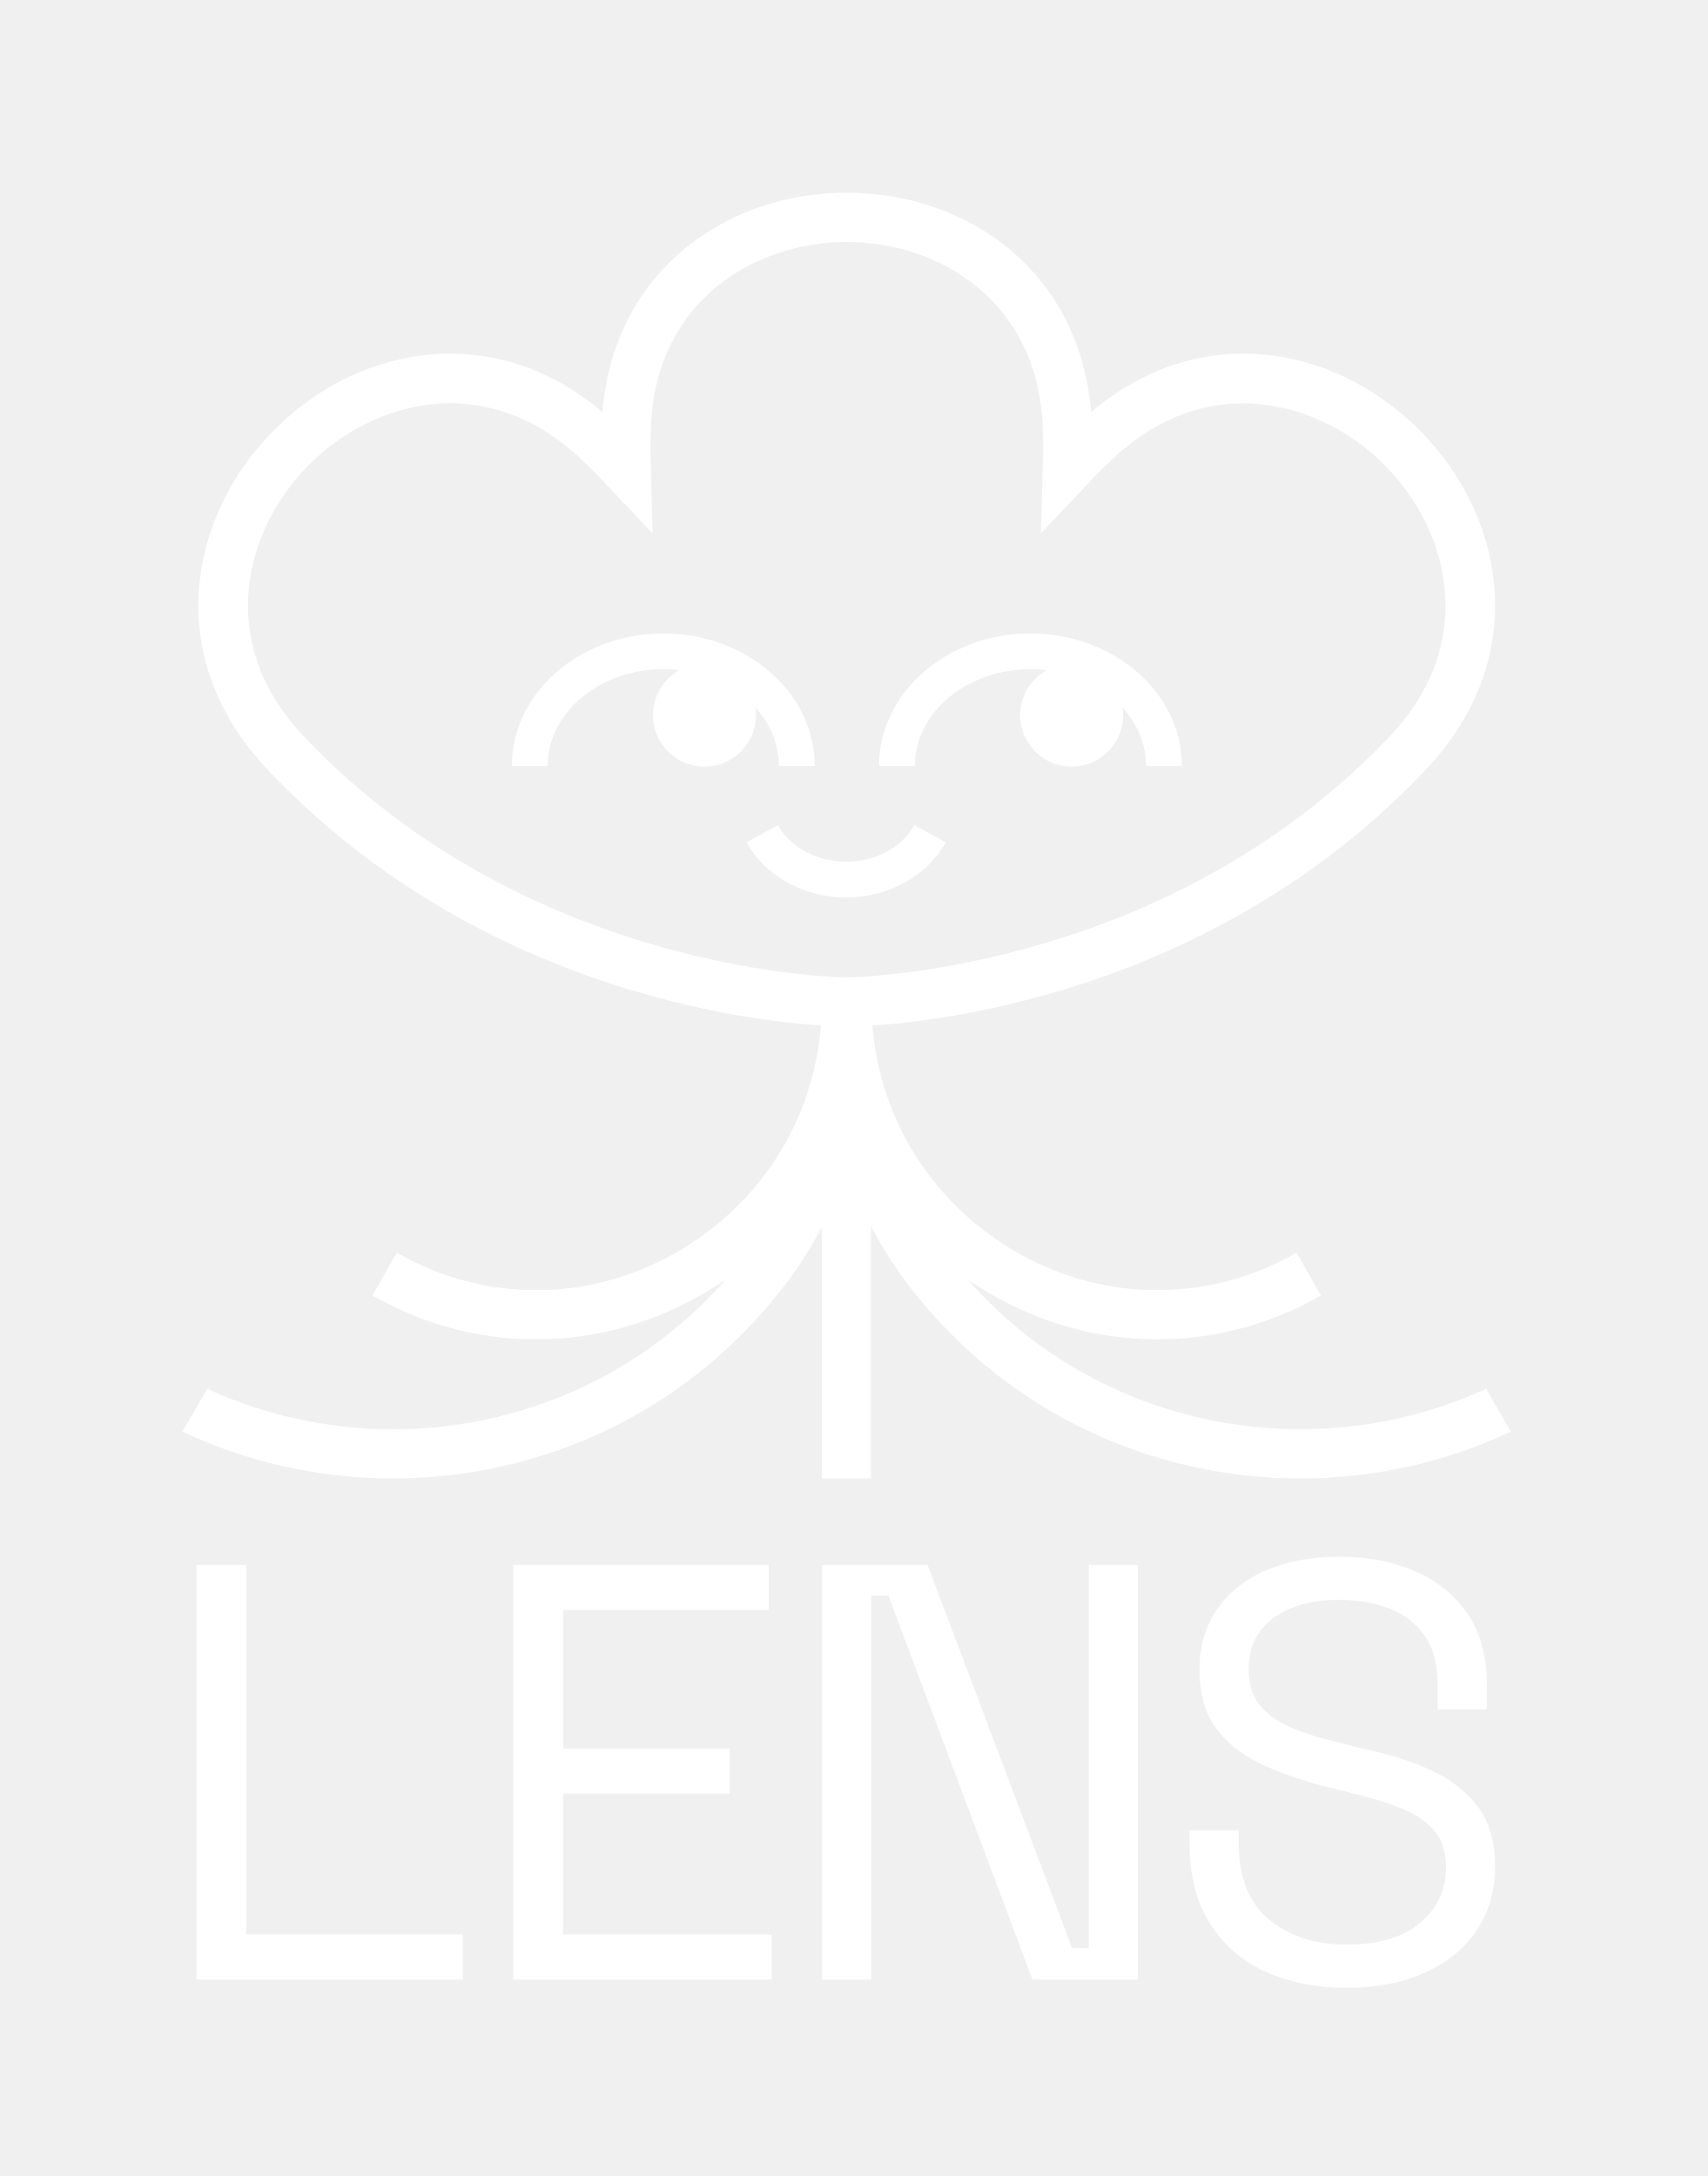
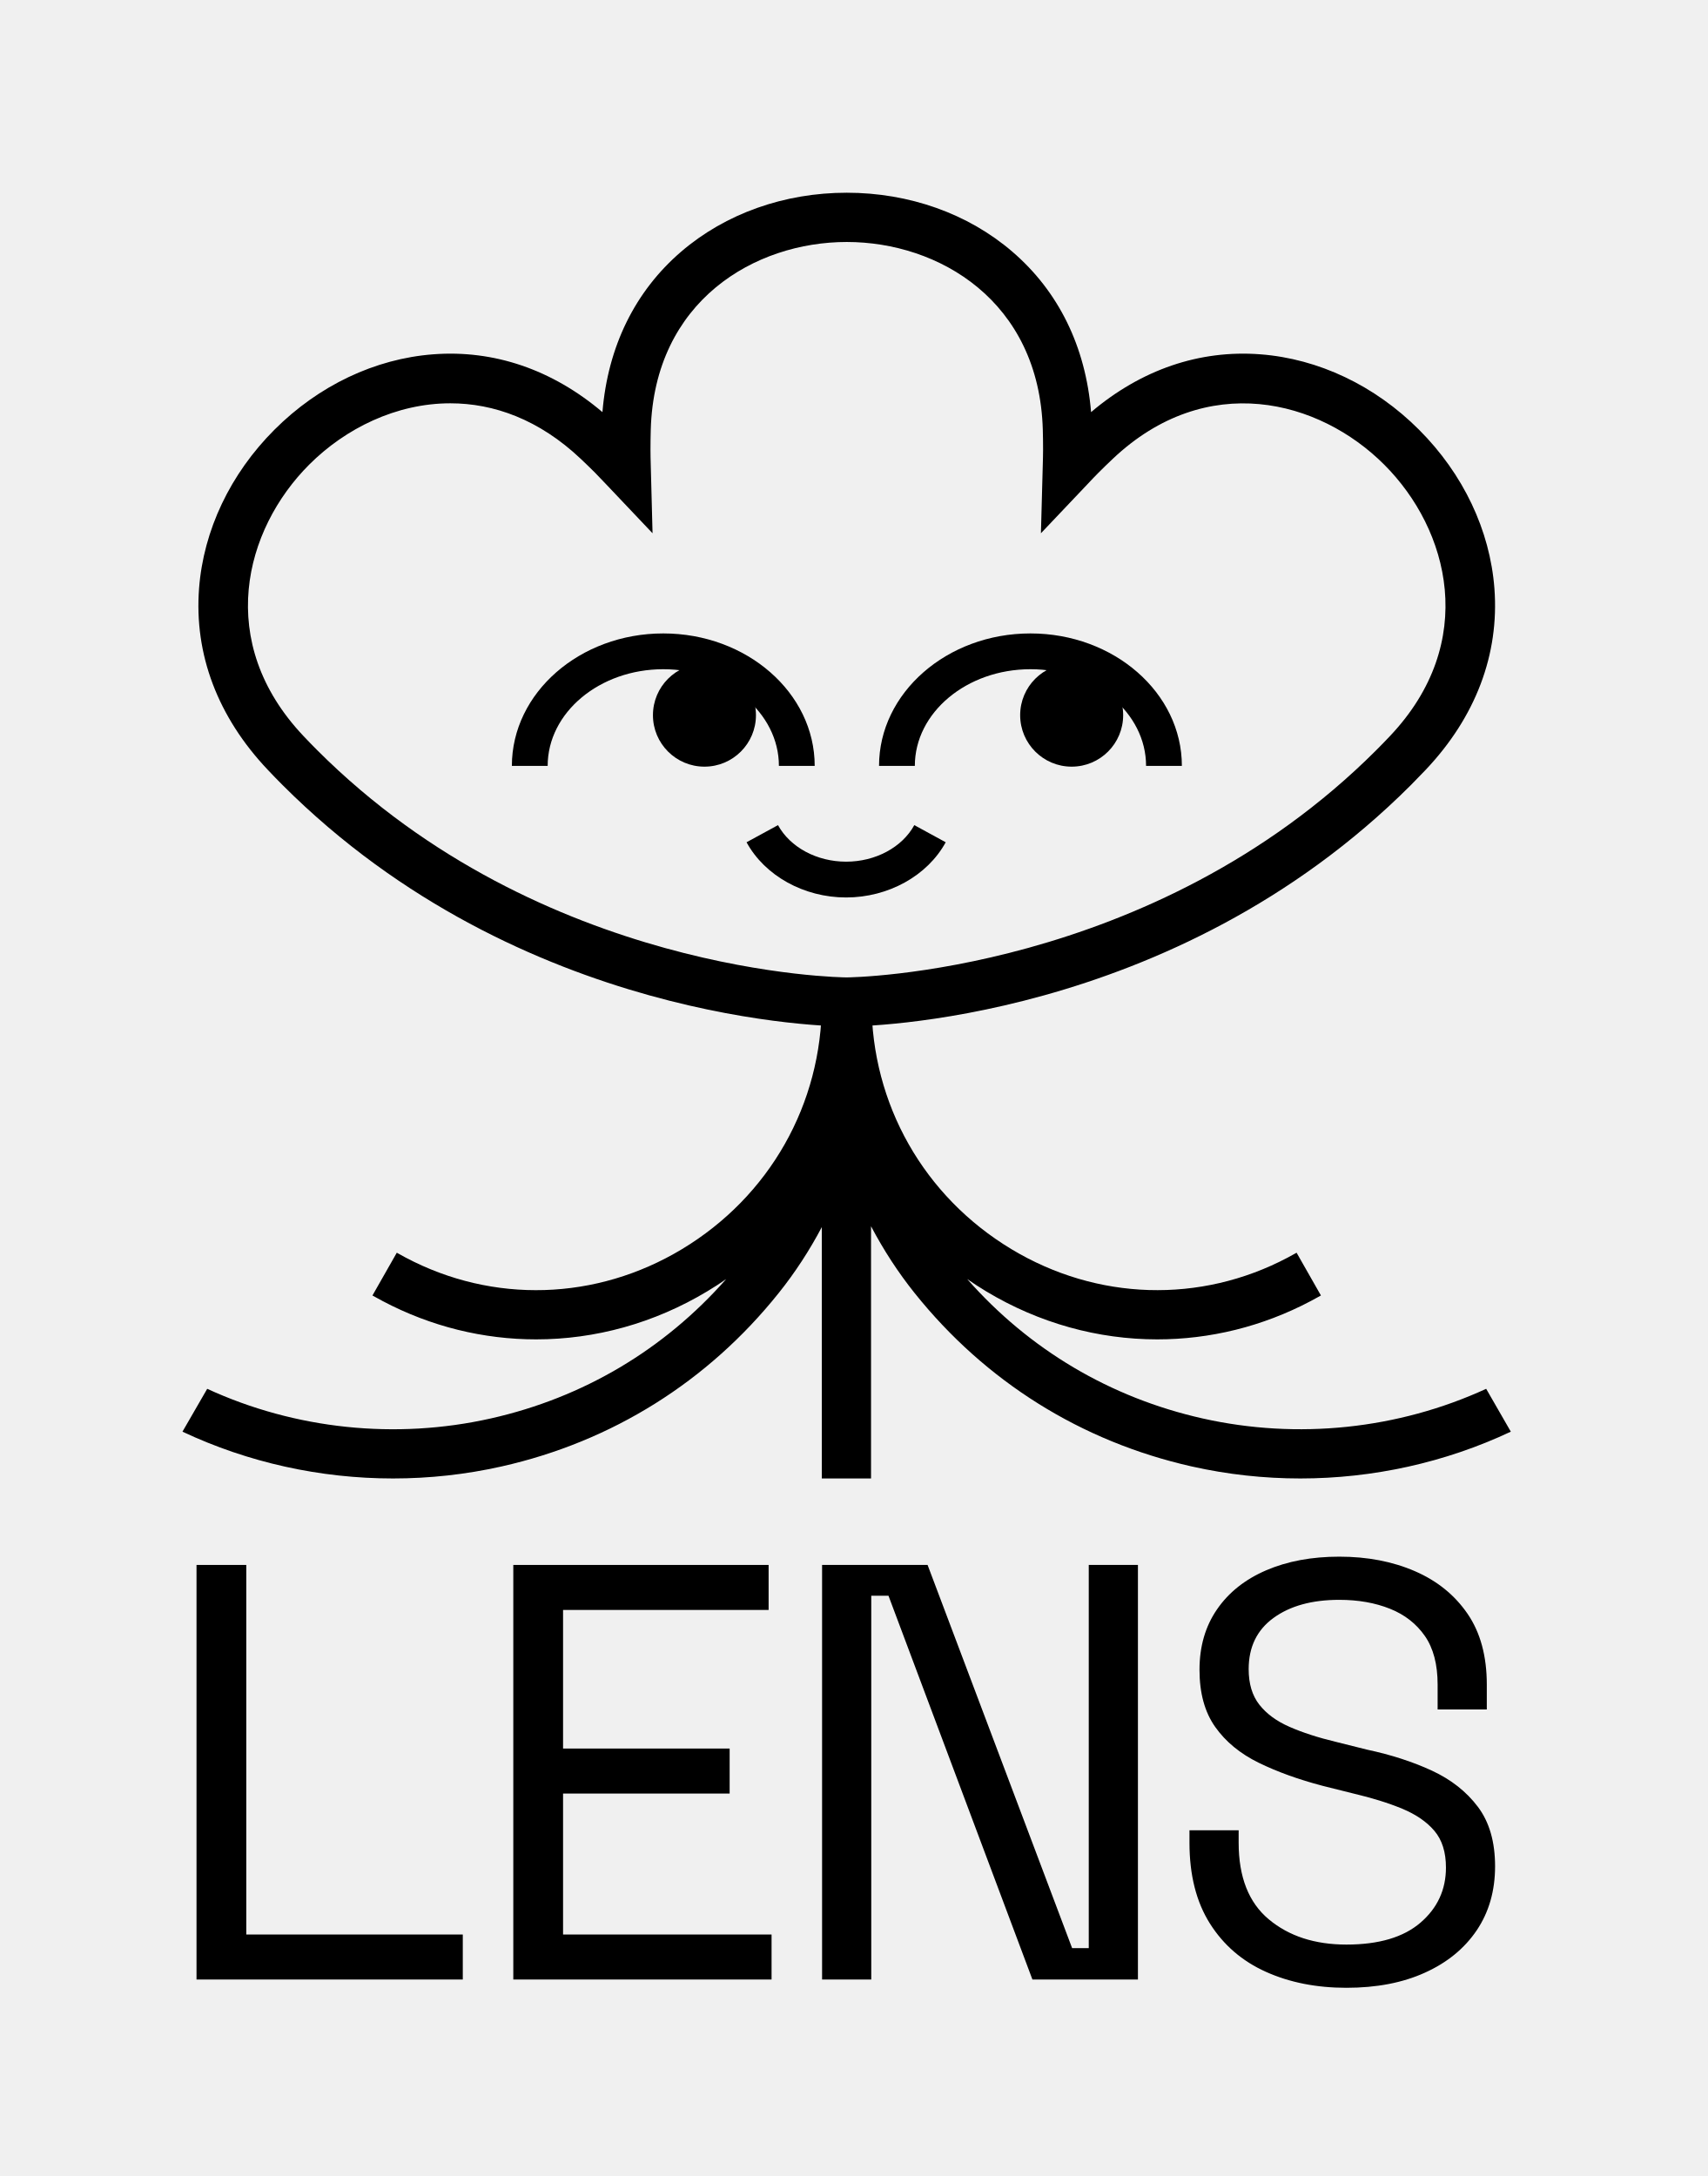
<svg xmlns="http://www.w3.org/2000/svg" version="1.1" id="Layer_1" x="0px" y="0px" viewBox="0 0 381.55 486.4" style="enable-background:new 0 0 381.55 486.4;" xml:space="preserve">
  <style type="text/css">
- 	.st0{fill:#ABFE2C;}
- 	.st1{fill:#00501E;}
+ 	.st0{fill:#000000;}
+ 	.st1{fill:#000000;}
	.st2{fill:none;stroke:#231F20;stroke-linecap:round;stroke-linejoin:round;stroke-miterlimit:10;}
- 	.st3{fill:#FFFFFF;}
+ 	.st3{fill:#000000;}
</style>
  <g>
-     <path class="st3" d="M43.92,442.48v-92.67h11.12v82.61h48.39v10.06H43.92z" />
-     <path class="st3" d="M114.72,442.48v-92.67h57.06v10.06h-45.94v30.98h37.23v10.06h-37.23v31.51h46.6v10.06H114.72z" />
-     <path class="st3" d="M183.73,442.48v-92.67h23.58l32.3,85.65h3.72v-85.65h10.99v92.67h-23.58l-32.17-85.79h-3.85v85.79H183.73z" />
-     <path class="st3" d="M300.92,444.33c-6.71,0-12.71-1.19-18-3.57c-5.3-2.38-9.47-5.98-12.51-10.79c-3.04-4.81-4.57-10.83-4.57-18.07   v-2.78h10.99v2.78c0,7.68,2.25,13.39,6.75,17.14c4.5,3.75,10.28,5.63,17.34,5.63c7.24,0,12.75-1.63,16.55-4.9   c3.79-3.26,5.69-7.37,5.69-12.31c0-3.44-0.86-6.18-2.58-8.21c-1.72-2.03-4.13-3.68-7.22-4.96c-3.09-1.28-6.71-2.4-10.86-3.38   l-6.88-1.72c-5.38-1.41-10.15-3.13-14.3-5.16c-4.15-2.03-7.39-4.7-9.73-8.01c-2.34-3.31-3.51-7.57-3.51-12.77   c0-5.21,1.3-9.71,3.91-13.5c2.6-3.79,6.27-6.71,10.99-8.74c4.72-2.03,10.17-3.05,16.35-3.05c6.27,0,11.89,1.08,16.88,3.24   c4.99,2.16,8.91,5.34,11.78,9.53c2.87,4.19,4.3,9.47,4.3,15.82v5.56h-10.99v-5.56c0-4.5-0.95-8.12-2.85-10.86   c-1.9-2.73-4.5-4.77-7.81-6.09c-3.31-1.32-7.08-1.99-11.32-1.99c-6.09,0-10.99,1.35-14.69,4.04c-3.71,2.69-5.56,6.51-5.56,11.45   c0,3.27,0.79,5.91,2.38,7.94c1.59,2.03,3.84,3.69,6.75,4.96c2.91,1.28,6.4,2.41,10.46,3.38l6.88,1.72   c5.38,1.15,10.21,2.71,14.5,4.7c4.28,1.99,7.7,4.68,10.26,8.08c2.56,3.4,3.84,7.83,3.84,13.3c0,5.47-1.37,10.24-4.1,14.3   c-2.74,4.06-6.6,7.22-11.58,9.47C313.48,443.21,307.63,444.33,300.92,444.33z" />
+     <path class="st3" d="M43.92,442.48v-92.67h11.12v82.61h48.39v10.06H43.92z" fill="#000000" />
+     <path class="st3" d="M114.72,442.48v-92.67h57.06v10.06h-45.94v30.98h37.23v10.06h-37.23v31.51h46.6v10.06H114.72z" fill="#000000" />
+     <path class="st3" d="M183.73,442.48v-92.67h23.58l32.3,85.65h3.72v-85.65h10.99v92.67h-23.58l-32.17-85.79h-3.85v85.79H183.73z" fill="#000000" />
+     <path class="st3" d="M300.92,444.33c-6.71,0-12.71-1.19-18-3.57c-5.3-2.38-9.47-5.98-12.51-10.79c-3.04-4.81-4.57-10.83-4.57-18.07   v-2.78h10.99v2.78c0,7.68,2.25,13.39,6.75,17.14c4.5,3.75,10.28,5.63,17.34,5.63c7.24,0,12.75-1.63,16.55-4.9   c3.79-3.26,5.69-7.37,5.69-12.31c0-3.44-0.86-6.18-2.58-8.21c-1.72-2.03-4.13-3.68-7.22-4.96c-3.09-1.28-6.71-2.4-10.86-3.38   l-6.88-1.72c-5.38-1.41-10.15-3.13-14.3-5.16c-4.15-2.03-7.39-4.7-9.73-8.01c-2.34-3.31-3.51-7.57-3.51-12.77   c0-5.21,1.3-9.71,3.91-13.5c2.6-3.79,6.27-6.71,10.99-8.74c4.72-2.03,10.17-3.05,16.35-3.05c6.27,0,11.89,1.08,16.88,3.24   c4.99,2.16,8.91,5.34,11.78,9.53c2.87,4.19,4.3,9.47,4.3,15.82v5.56h-10.99v-5.56c0-4.5-0.95-8.12-2.85-10.86   c-1.9-2.73-4.5-4.77-7.81-6.09c-3.31-1.32-7.08-1.99-11.32-1.99c-6.09,0-10.99,1.35-14.69,4.04c-3.71,2.69-5.56,6.51-5.56,11.45   c0,3.27,0.79,5.91,2.38,7.94c1.59,2.03,3.84,3.69,6.75,4.96c2.91,1.28,6.4,2.41,10.46,3.38l6.88,1.72   c5.38,1.15,10.21,2.71,14.5,4.7c4.28,1.99,7.7,4.68,10.26,8.08c2.56,3.4,3.84,7.83,3.84,13.3c0,5.47-1.37,10.24-4.1,14.3   c-2.74,4.06-6.6,7.22-11.58,9.47C313.48,443.21,307.63,444.33,300.92,444.33z" fill="#000000" />
  </g>
-   <path class="st3" d="M189.23,229.46c-2.94,0-72.72-0.61-126.08-53.98c-1.13-1.13-2.23-2.26-3.31-3.41  c-11.17-11.8-16.48-25.82-15.35-40.55c0.99-12.99,6.97-25.59,16.85-35.47c9.88-9.88,22.47-15.86,35.47-16.85  c13.61-1.04,26.62,3.42,37.83,12.92c1.21-14.64,7.26-26.99,17.61-35.88c9.89-8.49,23.03-13.16,36.99-13.16s27.11,4.67,36.99,13.16  c10.36,8.89,16.4,21.24,17.62,35.88c11.21-9.5,24.22-13.96,37.83-12.92c12.99,0.99,25.59,6.97,35.46,16.85  c9.88,9.88,15.86,22.47,16.85,35.47c1.12,14.73-4.19,28.75-15.35,40.55c-1.08,1.14-2.19,2.28-3.31,3.41  C261.95,228.85,192.18,229.46,189.23,229.46z M100.65,90.15c-12.1,0-23.46,5.62-31.54,13.7c-14.53,14.53-21.12,39.71-1.28,60.68  c1.01,1.07,2.04,2.13,3.1,3.19c50.18,50.18,117.63,50.76,118.31,50.76c0.67,0,68.25-0.71,118.31-50.76c1.06-1.06,2.09-2.12,3.1-3.19  c19.84-20.96,13.24-46.15-1.29-60.67c-14.53-14.53-39.71-21.12-60.67-1.29c-1.07,1.01-2.13,2.04-3.19,3.1  c-0.82,0.82-1.6,1.65-2.38,2.48l-10.48,11.05l0.41-15.18c0.03-1.15,0.07-2.31,0.07-3.48c0-1.49-0.02-2.97-0.06-4.45  c-0.8-28.85-23.27-42-43.81-42s-43.02,13.14-43.81,42c-0.04,1.47-0.06,2.95-0.06,4.45c0,1.14,0.03,2.27,0.06,3.39l0.4,15.27  l-10.44-11.02c-0.79-0.84-1.59-1.68-2.41-2.51c-1.06-1.06-2.12-2.09-3.19-3.1C120.47,93.74,110.32,90.15,100.65,90.15z" />
-   <path class="st3" d="M332.15,310.44c-19.67,9.04-42.14,11.4-63.4,6.62c-20.62-4.64-38.7-15.38-52.59-31.15  c1.36,0.94,2.76,1.85,4.2,2.72c11.88,7.16,25.08,10.76,38.28,10.76c11.73,0,23.47-2.84,34.29-8.56c0.77-0.4,1.53-0.82,2.29-1.25  l-5.44-9.56c-0.66,0.38-1.32,0.74-1.99,1.09c-19.55,10.33-42.63,9.63-61.75-1.89c-19.57-11.79-31.26-32.42-31.26-55.18v-4.24h-0.1  h-10.9h-0.1v4.24c0,22.76-11.69,43.39-31.26,55.18c-19.12,11.52-42.2,12.23-61.75,1.89c-0.67-0.35-1.33-0.71-1.99-1.09l-5.44,9.56  c0.76,0.43,1.52,0.85,2.29,1.25c10.82,5.72,22.55,8.56,34.29,8.56c13.2,0,26.39-3.6,38.28-10.76c1.44-0.86,2.84-1.77,4.2-2.72  c-13.89,15.77-31.97,26.51-52.59,31.15c-21.26,4.79-43.73,2.43-63.4-6.62l-5.53,9.58c14.7,6.92,30.84,10.46,47.05,10.46  c8.14,0,16.29-0.89,24.29-2.69c24.66-5.55,46.07-18.95,61.89-38.73c3.7-4.62,6.92-9.58,9.66-14.77v56.19h11v-56.38  c2.77,5.26,6.02,10.29,9.76,14.96c15.83,19.78,37.23,33.17,61.89,38.73c8,1.8,16.15,2.69,24.29,2.69c16.21,0,32.35-3.54,47.05-10.46  L332.15,310.44z" />
-   <path class="st3" d="M182.08,171.2h-8c0-11.91-11.59-21.61-25.84-21.61c-14.25,0-25.84,9.69-25.84,21.61h-8  c0-16.32,15.18-29.61,33.84-29.61C166.9,141.59,182.08,154.87,182.08,171.2z" />
-   <circle class="st3" cx="157.44" cy="159.86" r="11.51" />
-   <path class="st3" d="M264.14,171.2h-8c0-11.91-11.59-21.61-25.84-21.61c-14.25,0-25.84,9.69-25.84,21.61h-8  c0-16.32,15.18-29.61,33.84-29.61C248.96,141.59,264.14,154.87,264.14,171.2z" />
-   <circle class="st3" cx="239.51" cy="159.86" r="11.51" />
-   <path class="st3" d="M189.1,200.61c-9.43,0-18.17-4.85-22.25-12.34l7.03-3.83c2.71,4.96,8.68,8.17,15.23,8.17  c6.55,0,12.52-3.21,15.23-8.17l7.02,3.83C207.27,195.76,198.53,200.61,189.1,200.61z" />
+   <path class="st3" d="M189.23,229.46c-2.94,0-72.72-0.61-126.08-53.98c-1.13-1.13-2.23-2.26-3.31-3.41  c-11.17-11.8-16.48-25.82-15.35-40.55c0.99-12.99,6.97-25.59,16.85-35.47c9.88-9.88,22.47-15.86,35.47-16.85  c13.61-1.04,26.62,3.42,37.83,12.92c1.21-14.64,7.26-26.99,17.61-35.88c9.89-8.49,23.03-13.16,36.99-13.16s27.11,4.67,36.99,13.16  c10.36,8.89,16.4,21.24,17.62,35.88c11.21-9.5,24.22-13.96,37.83-12.92c12.99,0.99,25.59,6.97,35.46,16.85  c9.88,9.88,15.86,22.47,16.85,35.47c1.12,14.73-4.19,28.75-15.35,40.55c-1.08,1.14-2.19,2.28-3.31,3.41  C261.95,228.85,192.18,229.46,189.23,229.46z M100.65,90.15c-12.1,0-23.46,5.62-31.54,13.7c-14.53,14.53-21.12,39.71-1.28,60.68  c1.01,1.07,2.04,2.13,3.1,3.19c50.18,50.18,117.63,50.76,118.31,50.76c0.67,0,68.25-0.71,118.31-50.76c1.06-1.06,2.09-2.12,3.1-3.19  c19.84-20.96,13.24-46.15-1.29-60.67c-14.53-14.53-39.71-21.12-60.67-1.29c-1.07,1.01-2.13,2.04-3.19,3.1  c-0.82,0.82-1.6,1.65-2.38,2.48l-10.48,11.05l0.41-15.18c0.03-1.15,0.07-2.31,0.07-3.48c0-1.49-0.02-2.97-0.06-4.45  c-0.8-28.85-23.27-42-43.81-42s-43.02,13.14-43.81,42c-0.04,1.47-0.06,2.95-0.06,4.45c0,1.14,0.03,2.27,0.06,3.39l0.4,15.27  l-10.44-11.02c-0.79-0.84-1.59-1.68-2.41-2.51c-1.06-1.06-2.12-2.09-3.19-3.1C120.47,93.74,110.32,90.15,100.65,90.15z" fill="#000000" />
+   <path class="st3" d="M332.15,310.44c-19.67,9.04-42.14,11.4-63.4,6.62c-20.62-4.64-38.7-15.38-52.59-31.15  c1.36,0.94,2.76,1.85,4.2,2.72c11.88,7.16,25.08,10.76,38.28,10.76c11.73,0,23.47-2.84,34.29-8.56c0.77-0.4,1.53-0.82,2.29-1.25  l-5.44-9.56c-0.66,0.38-1.32,0.74-1.99,1.09c-19.55,10.33-42.63,9.63-61.75-1.89c-19.57-11.79-31.26-32.42-31.26-55.18v-4.24h-0.1  h-10.9h-0.1v4.24c0,22.76-11.69,43.39-31.26,55.18c-19.12,11.52-42.2,12.23-61.75,1.89c-0.67-0.35-1.33-0.71-1.99-1.09l-5.44,9.56  c0.76,0.43,1.52,0.85,2.29,1.25c10.82,5.72,22.55,8.56,34.29,8.56c13.2,0,26.39-3.6,38.28-10.76c1.44-0.86,2.84-1.77,4.2-2.72  c-13.89,15.77-31.97,26.51-52.59,31.15c-21.26,4.79-43.73,2.43-63.4-6.62l-5.53,9.58c14.7,6.92,30.84,10.46,47.05,10.46  c8.14,0,16.29-0.89,24.29-2.69c24.66-5.55,46.07-18.95,61.89-38.73c3.7-4.62,6.92-9.58,9.66-14.77v56.19h11v-56.38  c2.77,5.26,6.02,10.29,9.76,14.96c15.83,19.78,37.23,33.17,61.89,38.73c8,1.8,16.15,2.69,24.29,2.69c16.21,0,32.35-3.54,47.05-10.46  L332.15,310.44z" fill="#000000" />
+   <path class="st3" d="M182.08,171.2h-8c0-11.91-11.59-21.61-25.84-21.61c-14.25,0-25.84,9.69-25.84,21.61h-8  c0-16.32,15.18-29.61,33.84-29.61C166.9,141.59,182.08,154.87,182.08,171.2z" fill="#000000" />
+   <circle class="st3" cx="157.44" cy="159.86" r="11.51" fill="#000000" />
+   <path class="st3" d="M264.14,171.2h-8c0-11.91-11.59-21.61-25.84-21.61c-14.25,0-25.84,9.69-25.84,21.61h-8  c0-16.32,15.18-29.61,33.84-29.61C248.96,141.59,264.14,154.87,264.14,171.2z" fill="#000000" />
+   <circle class="st3" cx="239.51" cy="159.86" r="11.51" fill="#000000" />
+   <path class="st3" d="M189.1,200.61c-9.43,0-18.17-4.85-22.25-12.34l7.03-3.83c2.71,4.96,8.68,8.17,15.23,8.17  c6.55,0,12.52-3.21,15.23-8.17l7.02,3.83C207.27,195.76,198.53,200.61,189.1,200.61z" fill="#000000" />
</svg>
